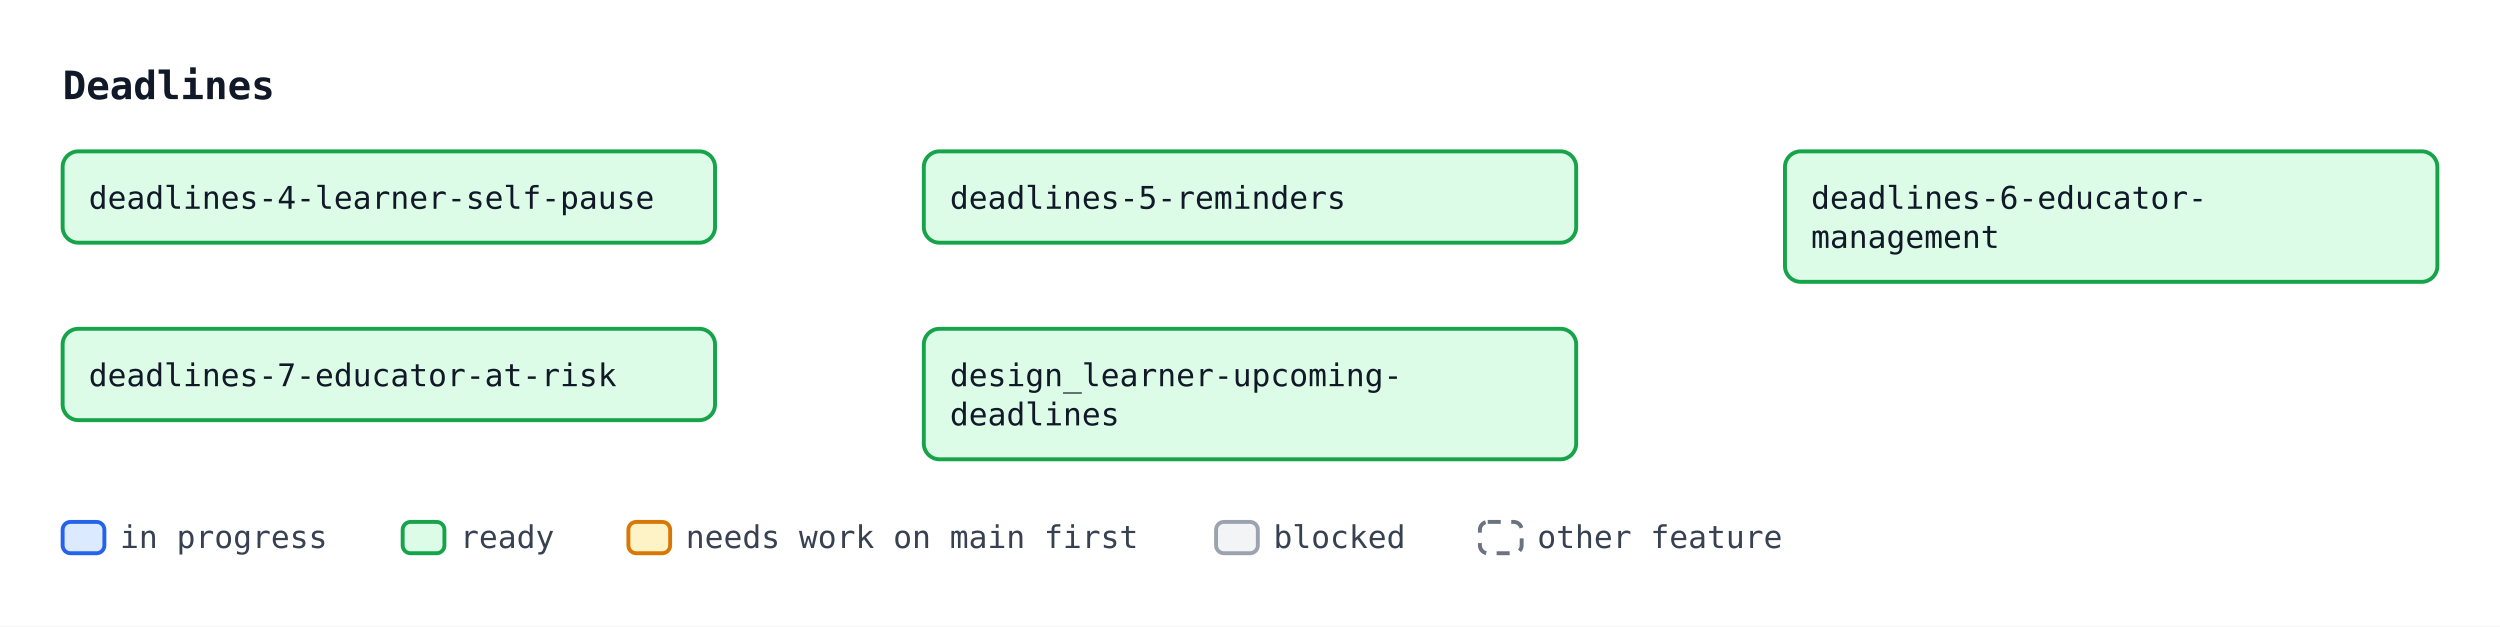
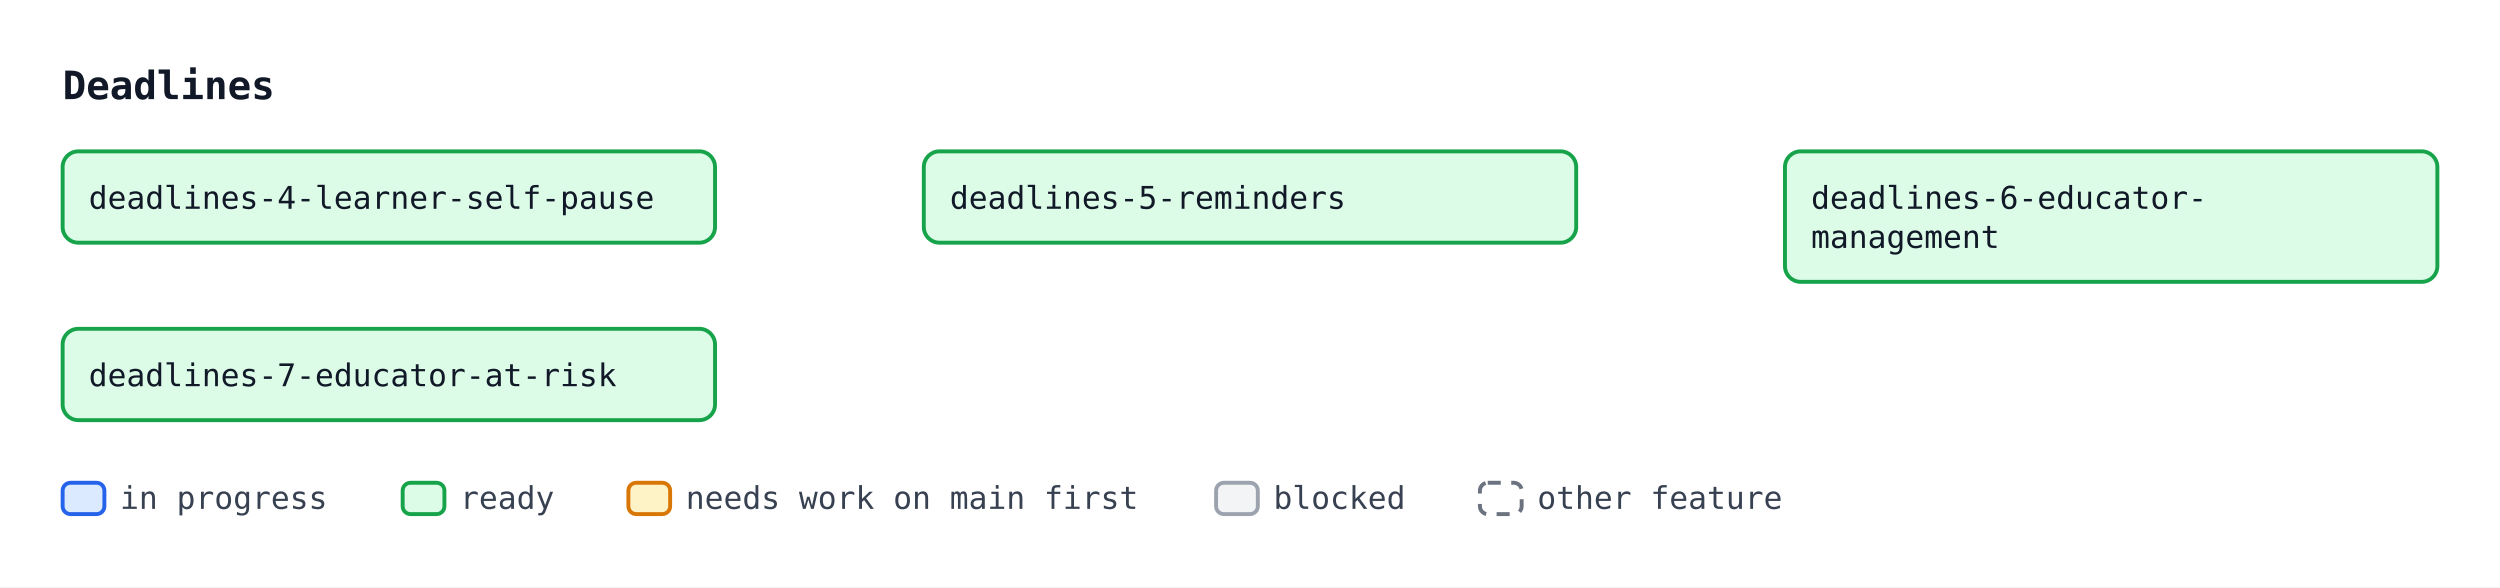
- <svg xmlns="http://www.w3.org/2000/svg" width="958" height="240" viewBox="0 0 958 240" font-family="ui-monospace, SFMono-Regular, Menlo, Consolas, monospace" font-size="12">
+ <svg xmlns="http://www.w3.org/2000/svg" width="958" height="225" viewBox="0 0 958 225" font-family="ui-monospace, SFMono-Regular, Menlo, Consolas, monospace" font-size="12">
  <defs>
    <marker id="arrow" viewBox="0 0 10 10" refX="10" refY="5" markerWidth="7" markerHeight="7" orient="auto-start-reverse">
      <path d="M0,0 L10,5 L0,10 z" fill="#4b5563" />
    </marker>
  </defs>
-   <rect width="958" height="240" fill="#ffffff" />
+   <rect width="958" height="225" fill="#ffffff" />
  <text x="24" y="38" font-size="15" font-weight="bold" fill="#111827">Deadlines</text>
  <rect x="24.0" y="58.0" width="250" height="35" rx="6" fill="#dcfce7" stroke="#16a34a" stroke-width="1.5" />
  <text x="34.0" y="80.0" fill="#111827">deadlines-4-learner-self-pause</text>
  <rect x="354.0" y="58.0" width="250" height="35" rx="6" fill="#dcfce7" stroke="#16a34a" stroke-width="1.5" />
  <text x="364.0" y="80.0" fill="#111827">deadlines-5-reminders</text>
  <rect x="684.0" y="58.0" width="250" height="50" rx="6" fill="#dcfce7" stroke="#16a34a" stroke-width="1.5" />
  <text x="694.0" y="80.0" fill="#111827">deadlines-6-educator-</text>
  <text x="694.0" y="95.0" fill="#111827">management</text>
  <rect x="24.0" y="126.0" width="250" height="35" rx="6" fill="#dcfce7" stroke="#16a34a" stroke-width="1.5" />
  <text x="34.0" y="148.0" fill="#111827">deadlines-7-educator-at-risk</text>
-   <rect x="354.0" y="126.0" width="250" height="50" rx="6" fill="#dcfce7" stroke="#16a34a" stroke-width="1.5" />
-   <text x="364.0" y="148.0" fill="#111827">design_learner-upcoming-</text>
-   <text x="364.0" y="163.0" fill="#111827">deadlines</text>
-   <rect x="24.0" y="200" width="16" height="12" rx="3" fill="#dbeafe" stroke="#2563eb" stroke-width="1.5" />
-   <text x="46.0" y="210" fill="#374151">in progress</text>
-   <rect x="154.3" y="200" width="16" height="12" rx="3" fill="#dcfce7" stroke="#16a34a" stroke-width="1.5" />
-   <text x="176.3" y="210" fill="#374151">ready</text>
-   <rect x="240.8" y="200" width="16" height="12" rx="3" fill="#fef3c7" stroke="#d97706" stroke-width="1.5" />
-   <text x="262.8" y="210" fill="#374151">needs work on main first</text>
-   <rect x="466.0" y="200" width="16" height="12" rx="3" fill="#f3f4f6" stroke="#9ca3af" stroke-width="1.5" />
-   <text x="488.0" y="210" fill="#374151">blocked</text>
-   <rect x="567.1" y="200" width="16" height="12" rx="3" fill="#ffffff" stroke="#6b7280" stroke-width="1.5" stroke-dasharray="5 4" />
-   <text x="589.1" y="210" fill="#374151">other feature</text>
+   <rect x="24.0" y="185" width="16" height="12" rx="3" fill="#dbeafe" stroke="#2563eb" stroke-width="1.5" />
+   <text x="46.0" y="195" fill="#374151">in progress</text>
+   <rect x="154.3" y="185" width="16" height="12" rx="3" fill="#dcfce7" stroke="#16a34a" stroke-width="1.5" />
+   <text x="176.3" y="195" fill="#374151">ready</text>
+   <rect x="240.8" y="185" width="16" height="12" rx="3" fill="#fef3c7" stroke="#d97706" stroke-width="1.5" />
+   <text x="262.8" y="195" fill="#374151">needs work on main first</text>
+   <rect x="466.0" y="185" width="16" height="12" rx="3" fill="#f3f4f6" stroke="#9ca3af" stroke-width="1.5" />
+   <text x="488.0" y="195" fill="#374151">blocked</text>
+   <rect x="567.1" y="185" width="16" height="12" rx="3" fill="#ffffff" stroke="#6b7280" stroke-width="1.5" stroke-dasharray="5 4" />
+   <text x="589.1" y="195" fill="#374151">other feature</text>
</svg>
